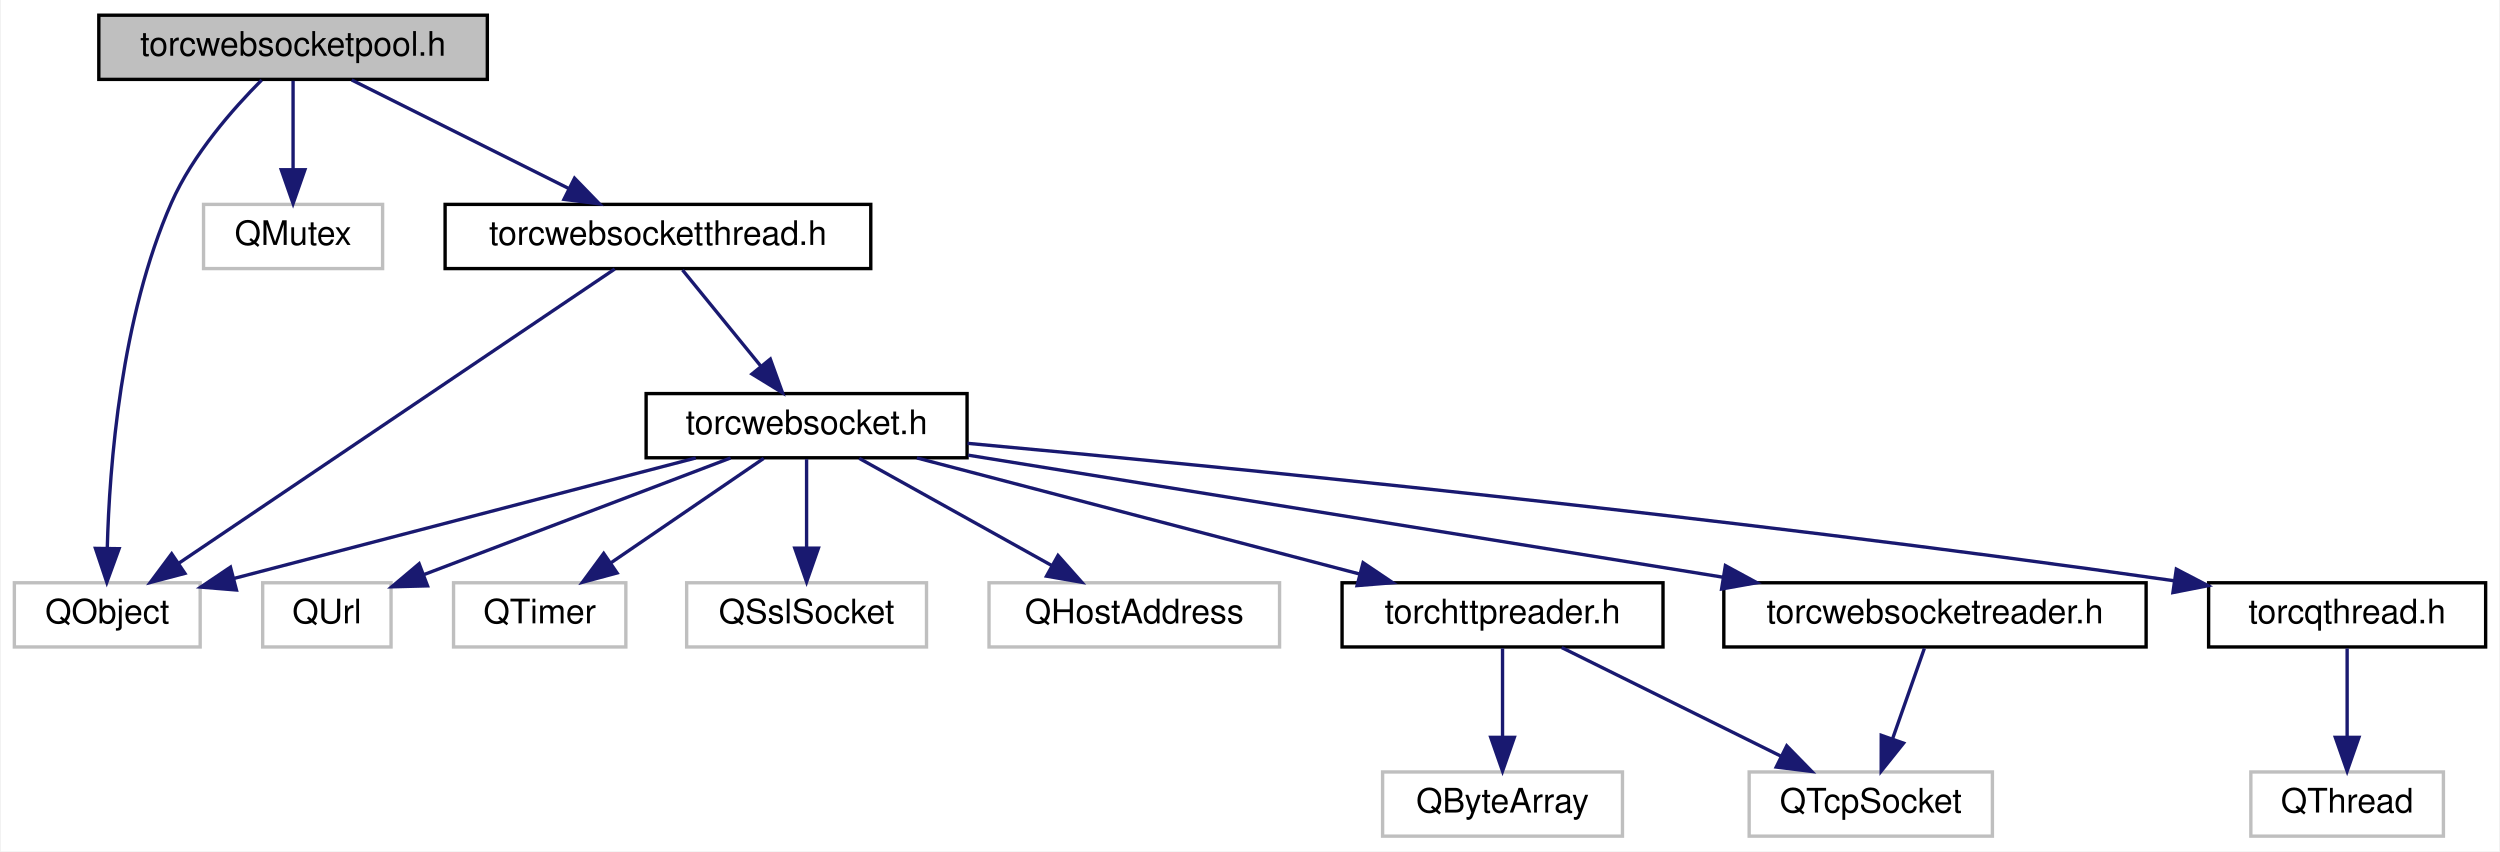
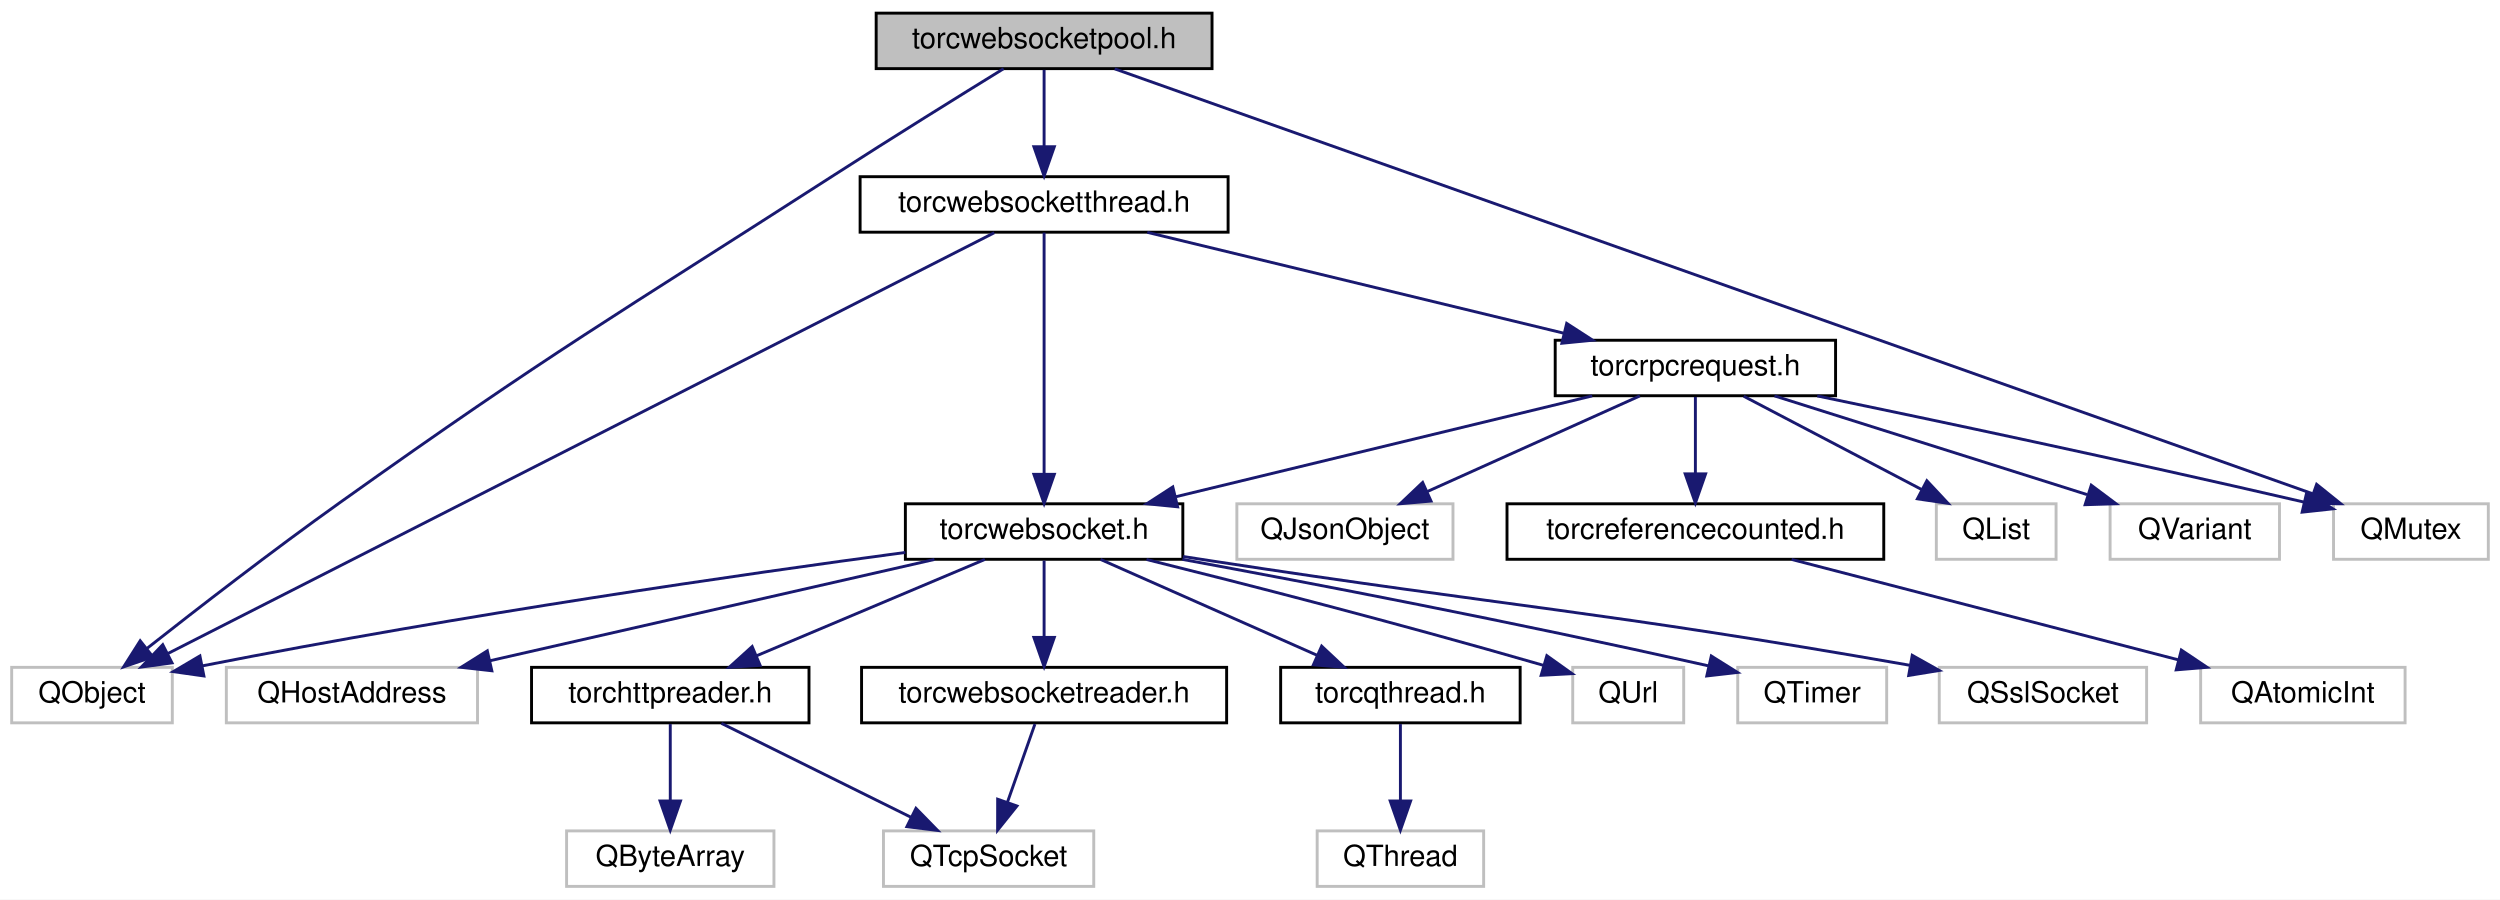
- <svg xmlns="http://www.w3.org/2000/svg" xmlns:xlink="http://www.w3.org/1999/xlink" width="740pt" height="252pt" viewBox="0.00 0.00 739.50 252.00">
-   <g id="graph0" class="graph" transform="scale(1 1) rotate(0) translate(4 248)">
-     <polygon fill="white" stroke="none" points="-4,4 -4,-248 735.5,-248 735.5,4 -4,4" />
+ <svg xmlns="http://www.w3.org/2000/svg" xmlns:xlink="http://www.w3.org/1999/xlink" width="856pt" height="308pt" viewBox="0.00 0.00 856.00 308.00">
+   <g id="graph0" class="graph" transform="scale(1 1) rotate(0) translate(4 304)">
+     <polygon fill="white" stroke="none" points="-4,4 -4,-304 852,-304 852,4 -4,4" />
    <g id="node1" class="node">
-       <polygon fill="#bfbfbf" stroke="black" points="25,-224.5 25,-243.5 140,-243.5 140,-224.5 25,-224.5" />
-       <text text-anchor="middle" x="82.5" y="-231.5" font-family="Helvetica,sans-Serif" font-size="10.00">torcwebsocketpool.h</text>
+       <polygon fill="#bfbfbf" stroke="black" points="296,-280.5 296,-299.5 411,-299.5 411,-280.5 296,-280.5" />
+       <text text-anchor="middle" x="353.5" y="-287.5" font-family="Helvetica,sans-Serif" font-size="10.00">torcwebsocketpool.h</text>
    </g>
    <g id="node2" class="node">
      <polygon fill="white" stroke="#bfbfbf" points="0,-56.5 0,-75.5 55,-75.5 55,-56.5 0,-56.5" />
      <text text-anchor="middle" x="27.5" y="-63.5" font-family="Helvetica,sans-Serif" font-size="10.00">QObject</text>
    </g>
    <g id="edge1" class="edge">
-       <path fill="none" stroke="midnightblue" d="M73.194,-224.302C64.787,-215.867 52.796,-202.281 46.5,-188 31.541,-154.07 28.145,-110.22 27.501,-85.708" />
-       <polygon fill="midnightblue" stroke="midnightblue" points="31,-85.586 27.366,-75.634 24,-85.68 31,-85.586" />
+       <path fill="none" stroke="midnightblue" d="M339.628,-280.482C325.078,-271.512 301.579,-256.925 281.5,-244 205.732,-195.228 185.887,-184.287 112.5,-132 89.309,-115.477 63.416,-95.437 46.371,-82.016" />
+       <polygon fill="midnightblue" stroke="midnightblue" points="48.341,-79.111 38.326,-75.654 43.999,-84.602 48.341,-79.111" />
    </g>
    <g id="node3" class="node">
-       <polygon fill="white" stroke="#bfbfbf" points="56,-168.5 56,-187.5 109,-187.5 109,-168.5 56,-168.5" />
-       <text text-anchor="middle" x="82.5" y="-175.5" font-family="Helvetica,sans-Serif" font-size="10.00">QMutex</text>
+       <polygon fill="white" stroke="#bfbfbf" points="795,-112.5 795,-131.5 848,-131.5 848,-112.5 795,-112.5" />
+       <text text-anchor="middle" x="821.5" y="-119.5" font-family="Helvetica,sans-Serif" font-size="10.00">QMutex</text>
    </g>
    <g id="edge2" class="edge">
-       <path fill="none" stroke="midnightblue" d="M82.5,-224.083C82.5,-217.006 82.5,-206.861 82.5,-197.986" />
-       <polygon fill="midnightblue" stroke="midnightblue" points="86,-197.751 82.5,-187.751 79,-197.751 86,-197.751" />
+       <path fill="none" stroke="midnightblue" d="M377.676,-280.425C455.265,-252.904 698.137,-166.757 787.802,-134.953" />
+       <polygon fill="midnightblue" stroke="midnightblue" points="789.214,-138.166 797.468,-131.524 786.874,-131.568 789.214,-138.166" />
    </g>
    <g id="node4" class="node">
      <g id="a_node4">
        <a xlink:href="../../dd/d9e/torcwebsocketthread_8h.html" target="_top" xlink:title="torcwebsocketthread.h">
-           <polygon fill="white" stroke="black" points="127.5,-168.5 127.5,-187.5 253.5,-187.5 253.5,-168.5 127.5,-168.5" />
-           <text text-anchor="middle" x="190.5" y="-175.5" font-family="Helvetica,sans-Serif" font-size="10.00">torcwebsocketthread.h</text>
+           <polygon fill="white" stroke="black" points="290.5,-224.5 290.5,-243.5 416.5,-243.5 416.5,-224.5 290.5,-224.5" />
+           <text text-anchor="middle" x="353.5" y="-231.5" font-family="Helvetica,sans-Serif" font-size="10.00">torcwebsocketthread.h</text>
        </a>
      </g>
    </g>
    <g id="edge3" class="edge">
-       <path fill="none" stroke="midnightblue" d="M99.852,-224.324C117.172,-215.664 144.015,-202.242 164.002,-192.249" />
-       <polygon fill="midnightblue" stroke="midnightblue" points="165.812,-195.257 173.191,-187.655 162.681,-188.996 165.812,-195.257" />
+       <path fill="none" stroke="midnightblue" d="M353.5,-280.083C353.5,-273.006 353.5,-262.861 353.5,-253.986" />
+       <polygon fill="midnightblue" stroke="midnightblue" points="357,-253.751 353.5,-243.751 350,-253.751 357,-253.751" />
    </g>
    <g id="edge4" class="edge">
-       <path fill="none" stroke="midnightblue" d="M177.71,-168.368C149.739,-149.492 82.898,-104.385 48.596,-81.237" />
-       <polygon fill="midnightblue" stroke="midnightblue" points="50.478,-78.284 40.231,-75.591 46.562,-84.087 50.478,-78.284" />
+       <path fill="none" stroke="midnightblue" d="M336.432,-224.309C282.848,-197.024 117.732,-112.947 53.47,-80.224" />
+       <polygon fill="midnightblue" stroke="midnightblue" points="54.899,-77.024 44.399,-75.605 51.722,-83.262 54.899,-77.024" />
    </g>
    <g id="node5" class="node">
      <g id="a_node5">
        <a xlink:href="../../da/dbe/torcwebsocket_8h.html" target="_top" xlink:title="torcwebsocket.h">
-           <polygon fill="white" stroke="black" points="187,-112.5 187,-131.5 282,-131.5 282,-112.5 187,-112.5" />
-           <text text-anchor="middle" x="234.5" y="-119.5" font-family="Helvetica,sans-Serif" font-size="10.00">torcwebsocket.h</text>
+           <polygon fill="white" stroke="black" points="306,-112.5 306,-131.5 401,-131.5 401,-112.5 306,-112.5" />
+           <text text-anchor="middle" x="353.5" y="-119.5" font-family="Helvetica,sans-Serif" font-size="10.00">torcwebsocket.h</text>
        </a>
      </g>
    </g>
    <g id="edge5" class="edge">
-       <path fill="none" stroke="midnightblue" d="M197.766,-168.083C204.045,-160.377 213.288,-149.033 220.931,-139.653" />
-       <polygon fill="midnightblue" stroke="midnightblue" points="223.766,-141.714 227.369,-131.751 218.339,-137.293 223.766,-141.714" />
+       <path fill="none" stroke="midnightblue" d="M353.5,-224.368C353.5,-206.617 353.5,-165.666 353.5,-141.597" />
+       <polygon fill="midnightblue" stroke="midnightblue" points="357,-141.591 353.5,-131.591 350,-141.591 357,-141.591" />
+     </g>
+     <g id="node16" class="node">
+       <g id="a_node16">
+         <a xlink:href="../../dd/d52/torcrpcrequest_8h.html" target="_top" xlink:title="torcrpcrequest.h">
+           <polygon fill="white" stroke="black" points="528.5,-168.5 528.5,-187.5 624.5,-187.5 624.5,-168.5 528.5,-168.5" />
+           <text text-anchor="middle" x="576.5" y="-175.5" font-family="Helvetica,sans-Serif" font-size="10.00">torcrpcrequest.h</text>
+         </a>
+       </g>
+     </g>
+     <g id="edge18" class="edge">
+       <path fill="none" stroke="midnightblue" d="M388.835,-224.444C427.411,-215.102 489.285,-200.119 531.353,-189.933" />
+       <polygon fill="midnightblue" stroke="midnightblue" points="532.435,-193.272 541.33,-187.516 530.787,-186.468 532.435,-193.272" />
    </g>
    <g id="edge8" class="edge">
-       <path fill="none" stroke="midnightblue" d="M201.7,-112.444C164.55,-102.752 104.12,-86.988 65.095,-76.808" />
-       <polygon fill="midnightblue" stroke="midnightblue" points="65.737,-73.358 55.178,-74.22 63.971,-80.131 65.737,-73.358" />
+       <path fill="none" stroke="midnightblue" d="M305.978,-114.85C250.551,-107.399 155.98,-93.829 65.228,-76" />
+       <polygon fill="midnightblue" stroke="midnightblue" points="65.815,-72.548 55.325,-74.034 64.452,-79.414 65.815,-72.548" />
    </g>
    <g id="node6" class="node">
-       <polygon fill="white" stroke="#bfbfbf" points="73.5,-56.5 73.5,-75.5 111.5,-75.5 111.5,-56.5 73.5,-56.5" />
-       <text text-anchor="middle" x="92.5" y="-63.5" font-family="Helvetica,sans-Serif" font-size="10.00">QUrl</text>
+       <polygon fill="white" stroke="#bfbfbf" points="534.5,-56.5 534.5,-75.5 572.5,-75.5 572.5,-56.5 534.5,-56.5" />
+       <text text-anchor="middle" x="553.5" y="-63.5" font-family="Helvetica,sans-Serif" font-size="10.00">QUrl</text>
    </g>
    <g id="edge6" class="edge">
-       <path fill="none" stroke="midnightblue" d="M212,-112.444C187.452,-103.108 148.087,-88.139 121.301,-77.952" />
-       <polygon fill="midnightblue" stroke="midnightblue" points="122.298,-74.587 111.707,-74.304 119.81,-81.13 122.298,-74.587" />
+       <path fill="none" stroke="midnightblue" d="M388.574,-112.426C421.399,-104.268 472.012,-91.352 524.454,-76.193" />
+       <polygon fill="midnightblue" stroke="midnightblue" points="525.64,-79.493 534.263,-73.337 523.683,-72.772 525.64,-79.493" />
    </g>
    <g id="node7" class="node">
-       <polygon fill="white" stroke="#bfbfbf" points="130,-56.5 130,-75.5 181,-75.5 181,-56.5 130,-56.5" />
-       <text text-anchor="middle" x="155.5" y="-63.5" font-family="Helvetica,sans-Serif" font-size="10.00">QTimer</text>
+       <polygon fill="white" stroke="#bfbfbf" points="591,-56.5 591,-75.5 642,-75.5 642,-56.5 591,-56.5" />
+       <text text-anchor="middle" x="616.5" y="-63.5" font-family="Helvetica,sans-Serif" font-size="10.00">QTimer</text>
    </g>
    <g id="edge7" class="edge">
-       <path fill="none" stroke="midnightblue" d="M221.807,-112.324C209.599,-103.979 190.922,-91.212 176.497,-81.352" />
-       <polygon fill="midnightblue" stroke="midnightblue" points="178.392,-78.408 168.161,-75.654 174.442,-84.187 178.392,-78.408" />
+       <path fill="none" stroke="midnightblue" d="M400.825,-112.471C444.888,-104.348 512.615,-91.401 580.857,-76.039" />
+       <polygon fill="midnightblue" stroke="midnightblue" points="581.948,-79.38 590.927,-73.755 580.4,-72.553 581.948,-79.38" />
    </g>
    <g id="node8" class="node">
-       <polygon fill="white" stroke="#bfbfbf" points="199,-56.5 199,-75.5 270,-75.5 270,-56.5 199,-56.5" />
-       <text text-anchor="middle" x="234.5" y="-63.5" font-family="Helvetica,sans-Serif" font-size="10.00">QSslSocket</text>
+       <polygon fill="white" stroke="#bfbfbf" points="660,-56.5 660,-75.5 731,-75.5 731,-56.5 660,-56.5" />
+       <text text-anchor="middle" x="695.5" y="-63.5" font-family="Helvetica,sans-Serif" font-size="10.00">QSslSocket</text>
    </g>
    <g id="edge9" class="edge">
-       <path fill="none" stroke="midnightblue" d="M234.5,-112.083C234.5,-105.006 234.5,-94.861 234.5,-85.987" />
-       <polygon fill="midnightblue" stroke="midnightblue" points="238,-85.751 234.5,-75.751 231,-85.751 238,-85.751" />
+       <path fill="none" stroke="midnightblue" d="M401.081,-113.457C404.268,-112.961 407.43,-112.472 410.5,-112 514.408,-96.036 543.186,-94.912 650.092,-76.178" />
+       <polygon fill="midnightblue" stroke="midnightblue" points="650.749,-79.617 659.99,-74.433 649.534,-72.723 650.749,-79.617" />
    </g>
    <g id="node9" class="node">
-       <polygon fill="white" stroke="#bfbfbf" points="288.5,-56.5 288.5,-75.5 374.5,-75.5 374.5,-56.5 288.5,-56.5" />
-       <text text-anchor="middle" x="331.5" y="-63.5" font-family="Helvetica,sans-Serif" font-size="10.00">QHostAddress</text>
+       <polygon fill="white" stroke="#bfbfbf" points="73.5,-56.5 73.5,-75.5 159.5,-75.5 159.5,-56.5 73.5,-56.5" />
+       <text text-anchor="middle" x="116.5" y="-63.5" font-family="Helvetica,sans-Serif" font-size="10.00">QHostAddress</text>
    </g>
    <g id="edge10" class="edge">
-       <path fill="none" stroke="midnightblue" d="M250.085,-112.324C265.499,-103.743 289.312,-90.486 307.21,-80.522" />
-       <polygon fill="midnightblue" stroke="midnightblue" points="308.919,-83.577 315.954,-75.654 305.514,-77.461 308.919,-83.577" />
+       <path fill="none" stroke="midnightblue" d="M315.947,-112.444C274.689,-103.043 208.356,-87.929 163.634,-77.739" />
+       <polygon fill="midnightblue" stroke="midnightblue" points="164.405,-74.326 153.878,-75.516 162.85,-81.151 164.405,-74.326" />
    </g>
    <g id="node10" class="node">
      <g id="a_node10">
        <a xlink:href="../../de/de6/torchttpreader_8h.html" target="_top" xlink:title="torchttpreader.h">
-           <polygon fill="white" stroke="black" points="393,-56.5 393,-75.5 488,-75.5 488,-56.5 393,-56.5" />
-           <text text-anchor="middle" x="440.5" y="-63.5" font-family="Helvetica,sans-Serif" font-size="10.00">torchttpreader.h</text>
+           <polygon fill="white" stroke="black" points="178,-56.5 178,-75.5 273,-75.5 273,-56.5 178,-56.5" />
+           <text text-anchor="middle" x="225.5" y="-63.5" font-family="Helvetica,sans-Serif" font-size="10.00">torchttpreader.h</text>
        </a>
      </g>
    </g>
    <g id="edge11" class="edge">
-       <path fill="none" stroke="midnightblue" d="M267.141,-112.444C302.55,-103.162 359.209,-88.309 398.053,-78.127" />
-       <polygon fill="midnightblue" stroke="midnightblue" points="399.226,-81.438 408.011,-75.516 397.451,-74.667 399.226,-81.438" />
+       <path fill="none" stroke="midnightblue" d="M333.218,-112.444C312.153,-103.557 278.983,-89.563 255.014,-79.451" />
+       <polygon fill="midnightblue" stroke="midnightblue" points="256.261,-76.179 245.687,-75.516 253.54,-82.628 256.261,-76.179" />
    </g>
    <g id="node13" class="node">
      <g id="a_node13">
        <a xlink:href="../../d7/d28/torcwebsocketreader_8h.html" target="_top" xlink:title="torcwebsocketreader.h">
-           <polygon fill="white" stroke="black" points="506,-56.5 506,-75.5 631,-75.5 631,-56.5 506,-56.5" />
-           <text text-anchor="middle" x="568.5" y="-63.5" font-family="Helvetica,sans-Serif" font-size="10.00">torcwebsocketreader.h</text>
+           <polygon fill="white" stroke="black" points="291,-56.5 291,-75.5 416,-75.5 416,-56.5 291,-56.5" />
+           <text text-anchor="middle" x="353.5" y="-63.5" font-family="Helvetica,sans-Serif" font-size="10.00">torcwebsocketreader.h</text>
        </a>
      </g>
    </g>
    <g id="edge14" class="edge">
-       <path fill="none" stroke="midnightblue" d="M282.354,-113.263C341.082,-103.768 440.829,-87.641 505.679,-77.157" />
-       <polygon fill="midnightblue" stroke="midnightblue" points="506.462,-80.576 515.775,-75.524 505.345,-73.665 506.462,-80.576" />
+       <path fill="none" stroke="midnightblue" d="M353.5,-112.083C353.5,-105.006 353.5,-94.861 353.5,-85.987" />
+       <polygon fill="midnightblue" stroke="midnightblue" points="357,-85.751 353.5,-75.751 350,-85.751 357,-85.751" />
    </g>
    <g id="node14" class="node">
      <g id="a_node14">
        <a xlink:href="../../dd/db0/torcqthread_8h.html" target="_top" xlink:title="torcqthread.h">
-           <polygon fill="white" stroke="black" points="649.5,-56.5 649.5,-75.5 731.5,-75.5 731.5,-56.5 649.5,-56.5" />
-           <text text-anchor="middle" x="690.5" y="-63.5" font-family="Helvetica,sans-Serif" font-size="10.00">torcqthread.h</text>
+           <polygon fill="white" stroke="black" points="434.5,-56.5 434.5,-75.5 516.5,-75.5 516.5,-56.5 434.5,-56.5" />
+           <text text-anchor="middle" x="475.5" y="-63.5" font-family="Helvetica,sans-Serif" font-size="10.00">torcqthread.h</text>
        </a>
      </g>
    </g>
    <g id="edge16" class="edge">
-       <path fill="none" stroke="midnightblue" d="M282.137,-116.775C356.267,-109.968 503.93,-95.486 639.204,-76.102" />
-       <polygon fill="midnightblue" stroke="midnightblue" points="639.939,-79.532 649.335,-74.638 638.937,-72.604 639.939,-79.532" />
+       <path fill="none" stroke="midnightblue" d="M372.831,-112.444C392.82,-103.596 424.243,-89.688 447.064,-79.587" />
+       <polygon fill="midnightblue" stroke="midnightblue" points="448.532,-82.764 456.259,-75.516 445.698,-76.364 448.532,-82.764" />
    </g>
    <g id="node11" class="node">
-       <polygon fill="white" stroke="#bfbfbf" points="405,-0.5 405,-19.5 476,-19.5 476,-0.5 405,-0.5" />
-       <text text-anchor="middle" x="440.5" y="-7.5" font-family="Helvetica,sans-Serif" font-size="10.00">QByteArray</text>
+       <polygon fill="white" stroke="#bfbfbf" points="190,-0.5 190,-19.5 261,-19.5 261,-0.5 190,-0.5" />
+       <text text-anchor="middle" x="225.5" y="-7.5" font-family="Helvetica,sans-Serif" font-size="10.00">QByteArray</text>
    </g>
    <g id="edge12" class="edge">
-       <path fill="none" stroke="midnightblue" d="M440.5,-56.083C440.5,-49.006 440.5,-38.861 440.5,-29.986" />
-       <polygon fill="midnightblue" stroke="midnightblue" points="444,-29.751 440.5,-19.751 437,-29.751 444,-29.751" />
+       <path fill="none" stroke="midnightblue" d="M225.5,-56.083C225.5,-49.006 225.5,-38.861 225.5,-29.986" />
+       <polygon fill="midnightblue" stroke="midnightblue" points="229,-29.751 225.5,-19.751 222,-29.751 229,-29.751" />
    </g>
    <g id="node12" class="node">
-       <polygon fill="white" stroke="#bfbfbf" points="513.5,-0.5 513.5,-19.5 585.5,-19.5 585.5,-0.5 513.5,-0.5" />
-       <text text-anchor="middle" x="549.5" y="-7.5" font-family="Helvetica,sans-Serif" font-size="10.00">QTcpSocket</text>
+       <polygon fill="white" stroke="#bfbfbf" points="298.5,-0.5 298.5,-19.5 370.5,-19.5 370.5,-0.5 298.5,-0.5" />
+       <text text-anchor="middle" x="334.5" y="-7.5" font-family="Helvetica,sans-Serif" font-size="10.00">QTcpSocket</text>
    </g>
    <g id="edge13" class="edge">
-       <path fill="none" stroke="midnightblue" d="M458.013,-56.324C475.572,-47.625 502.831,-34.12 523.031,-24.113" />
-       <polygon fill="midnightblue" stroke="midnightblue" points="524.624,-27.23 532.031,-19.654 521.516,-20.957 524.624,-27.23" />
+       <path fill="none" stroke="midnightblue" d="M243.013,-56.324C260.572,-47.625 287.831,-34.12 308.031,-24.113" />
+       <polygon fill="midnightblue" stroke="midnightblue" points="309.624,-27.23 317.031,-19.654 306.516,-20.957 309.624,-27.23" />
    </g>
    <g id="edge15" class="edge">
-       <path fill="none" stroke="midnightblue" d="M565.363,-56.083C562.817,-48.849 559.144,-38.409 555.973,-29.397" />
-       <polygon fill="midnightblue" stroke="midnightblue" points="559.2,-28.023 552.579,-19.751 552.597,-30.346 559.2,-28.023" />
+       <path fill="none" stroke="midnightblue" d="M350.363,-56.083C347.817,-48.849 344.144,-38.409 340.973,-29.397" />
+       <polygon fill="midnightblue" stroke="midnightblue" points="344.2,-28.023 337.579,-19.751 337.597,-30.346 344.2,-28.023" />
    </g>
    <g id="node15" class="node">
-       <polygon fill="white" stroke="#bfbfbf" points="662,-0.5 662,-19.5 719,-19.5 719,-0.5 662,-0.5" />
-       <text text-anchor="middle" x="690.5" y="-7.5" font-family="Helvetica,sans-Serif" font-size="10.00">QThread</text>
+       <polygon fill="white" stroke="#bfbfbf" points="447,-0.5 447,-19.5 504,-19.5 504,-0.5 447,-0.5" />
+       <text text-anchor="middle" x="475.5" y="-7.5" font-family="Helvetica,sans-Serif" font-size="10.00">QThread</text>
    </g>
    <g id="edge17" class="edge">
-       <path fill="none" stroke="midnightblue" d="M690.5,-56.083C690.5,-49.006 690.5,-38.861 690.5,-29.986" />
-       <polygon fill="midnightblue" stroke="midnightblue" points="694,-29.751 690.5,-19.751 687,-29.751 694,-29.751" />
+       <path fill="none" stroke="midnightblue" d="M475.5,-56.083C475.5,-49.006 475.5,-38.861 475.5,-29.986" />
+       <polygon fill="midnightblue" stroke="midnightblue" points="479,-29.751 475.5,-19.751 472,-29.751 479,-29.751" />
+     </g>
+     <g id="edge20" class="edge">
+       <path fill="none" stroke="midnightblue" d="M618.227,-168.437C658.415,-160.096 721.157,-146.829 784.956,-132.067" />
+       <polygon fill="midnightblue" stroke="midnightblue" points="785.839,-135.455 794.787,-129.782 784.255,-128.637 785.839,-135.455" />
+     </g>
+     <g id="edge23" class="edge">
+       <path fill="none" stroke="midnightblue" d="M541.165,-168.444C502.589,-159.102 440.715,-144.119 398.647,-133.933" />
+       <polygon fill="midnightblue" stroke="midnightblue" points="399.213,-130.468 388.67,-131.516 397.565,-137.272 399.213,-130.468" />
+     </g>
+     <g id="node17" class="node">
+       <polygon fill="white" stroke="#bfbfbf" points="659,-112.5 659,-131.5 700,-131.5 700,-112.5 659,-112.5" />
+       <text text-anchor="middle" x="679.5" y="-119.5" font-family="Helvetica,sans-Serif" font-size="10.00">QList</text>
+     </g>
+     <g id="edge19" class="edge">
+       <path fill="none" stroke="midnightblue" d="M593.049,-168.324C609.492,-159.703 634.935,-146.364 653.968,-136.386" />
+       <polygon fill="midnightblue" stroke="midnightblue" points="655.761,-139.398 662.992,-131.655 652.511,-133.198 655.761,-139.398" />
+     </g>
+     <g id="node18" class="node">
+       <polygon fill="white" stroke="#bfbfbf" points="718.5,-112.5 718.5,-131.5 776.5,-131.5 776.5,-112.5 718.5,-112.5" />
+       <text text-anchor="middle" x="747.5" y="-119.5" font-family="Helvetica,sans-Serif" font-size="10.00">QVariant</text>
+     </g>
+     <g id="edge21" class="edge">
+       <path fill="none" stroke="midnightblue" d="M603.595,-168.444C632.488,-159.32 678.425,-144.813 710.605,-134.651" />
+       <polygon fill="midnightblue" stroke="midnightblue" points="712.049,-137.865 720.531,-131.516 709.941,-131.19 712.049,-137.865" />
+     </g>
+     <g id="node19" class="node">
+       <polygon fill="white" stroke="#bfbfbf" points="419.5,-112.5 419.5,-131.5 493.5,-131.5 493.5,-112.5 419.5,-112.5" />
+       <text text-anchor="middle" x="456.5" y="-119.5" font-family="Helvetica,sans-Serif" font-size="10.00">QJsonObject</text>
+     </g>
+     <g id="edge22" class="edge">
+       <path fill="none" stroke="midnightblue" d="M557.486,-168.444C537.912,-159.636 507.192,-145.812 484.771,-135.722" />
+       <polygon fill="midnightblue" stroke="midnightblue" points="485.981,-132.428 475.425,-131.516 483.108,-138.812 485.981,-132.428" />
+     </g>
+     <g id="node20" class="node">
+       <g id="a_node20">
+         <a xlink:href="../../d8/dfe/torcreferencecounted_8h.html" target="_top" xlink:title="torcreferencecounted.h">
+           <polygon fill="white" stroke="black" points="512,-112.5 512,-131.5 641,-131.5 641,-112.5 512,-112.5" />
+           <text text-anchor="middle" x="576.5" y="-119.5" font-family="Helvetica,sans-Serif" font-size="10.00">torcreferencecounted.h</text>
+         </a>
+       </g>
+     </g>
+     <g id="edge24" class="edge">
+       <path fill="none" stroke="midnightblue" d="M576.5,-168.083C576.5,-161.006 576.5,-150.861 576.5,-141.986" />
+       <polygon fill="midnightblue" stroke="midnightblue" points="580,-141.751 576.5,-131.751 573,-141.751 580,-141.751" />
+     </g>
+     <g id="node21" class="node">
+       <polygon fill="white" stroke="#bfbfbf" points="749.5,-56.5 749.5,-75.5 819.5,-75.5 819.5,-56.5 749.5,-56.5" />
+       <text text-anchor="middle" x="784.5" y="-63.5" font-family="Helvetica,sans-Serif" font-size="10.00">QAtomicInt</text>
+     </g>
+     <g id="edge25" class="edge">
+       <path fill="none" stroke="midnightblue" d="M609.458,-112.444C645.287,-103.142 702.663,-88.246 741.891,-78.062" />
+       <polygon fill="midnightblue" stroke="midnightblue" points="742.896,-81.417 751.696,-75.516 741.137,-74.642 742.896,-81.417" />
    </g>
  </g>
</svg>
